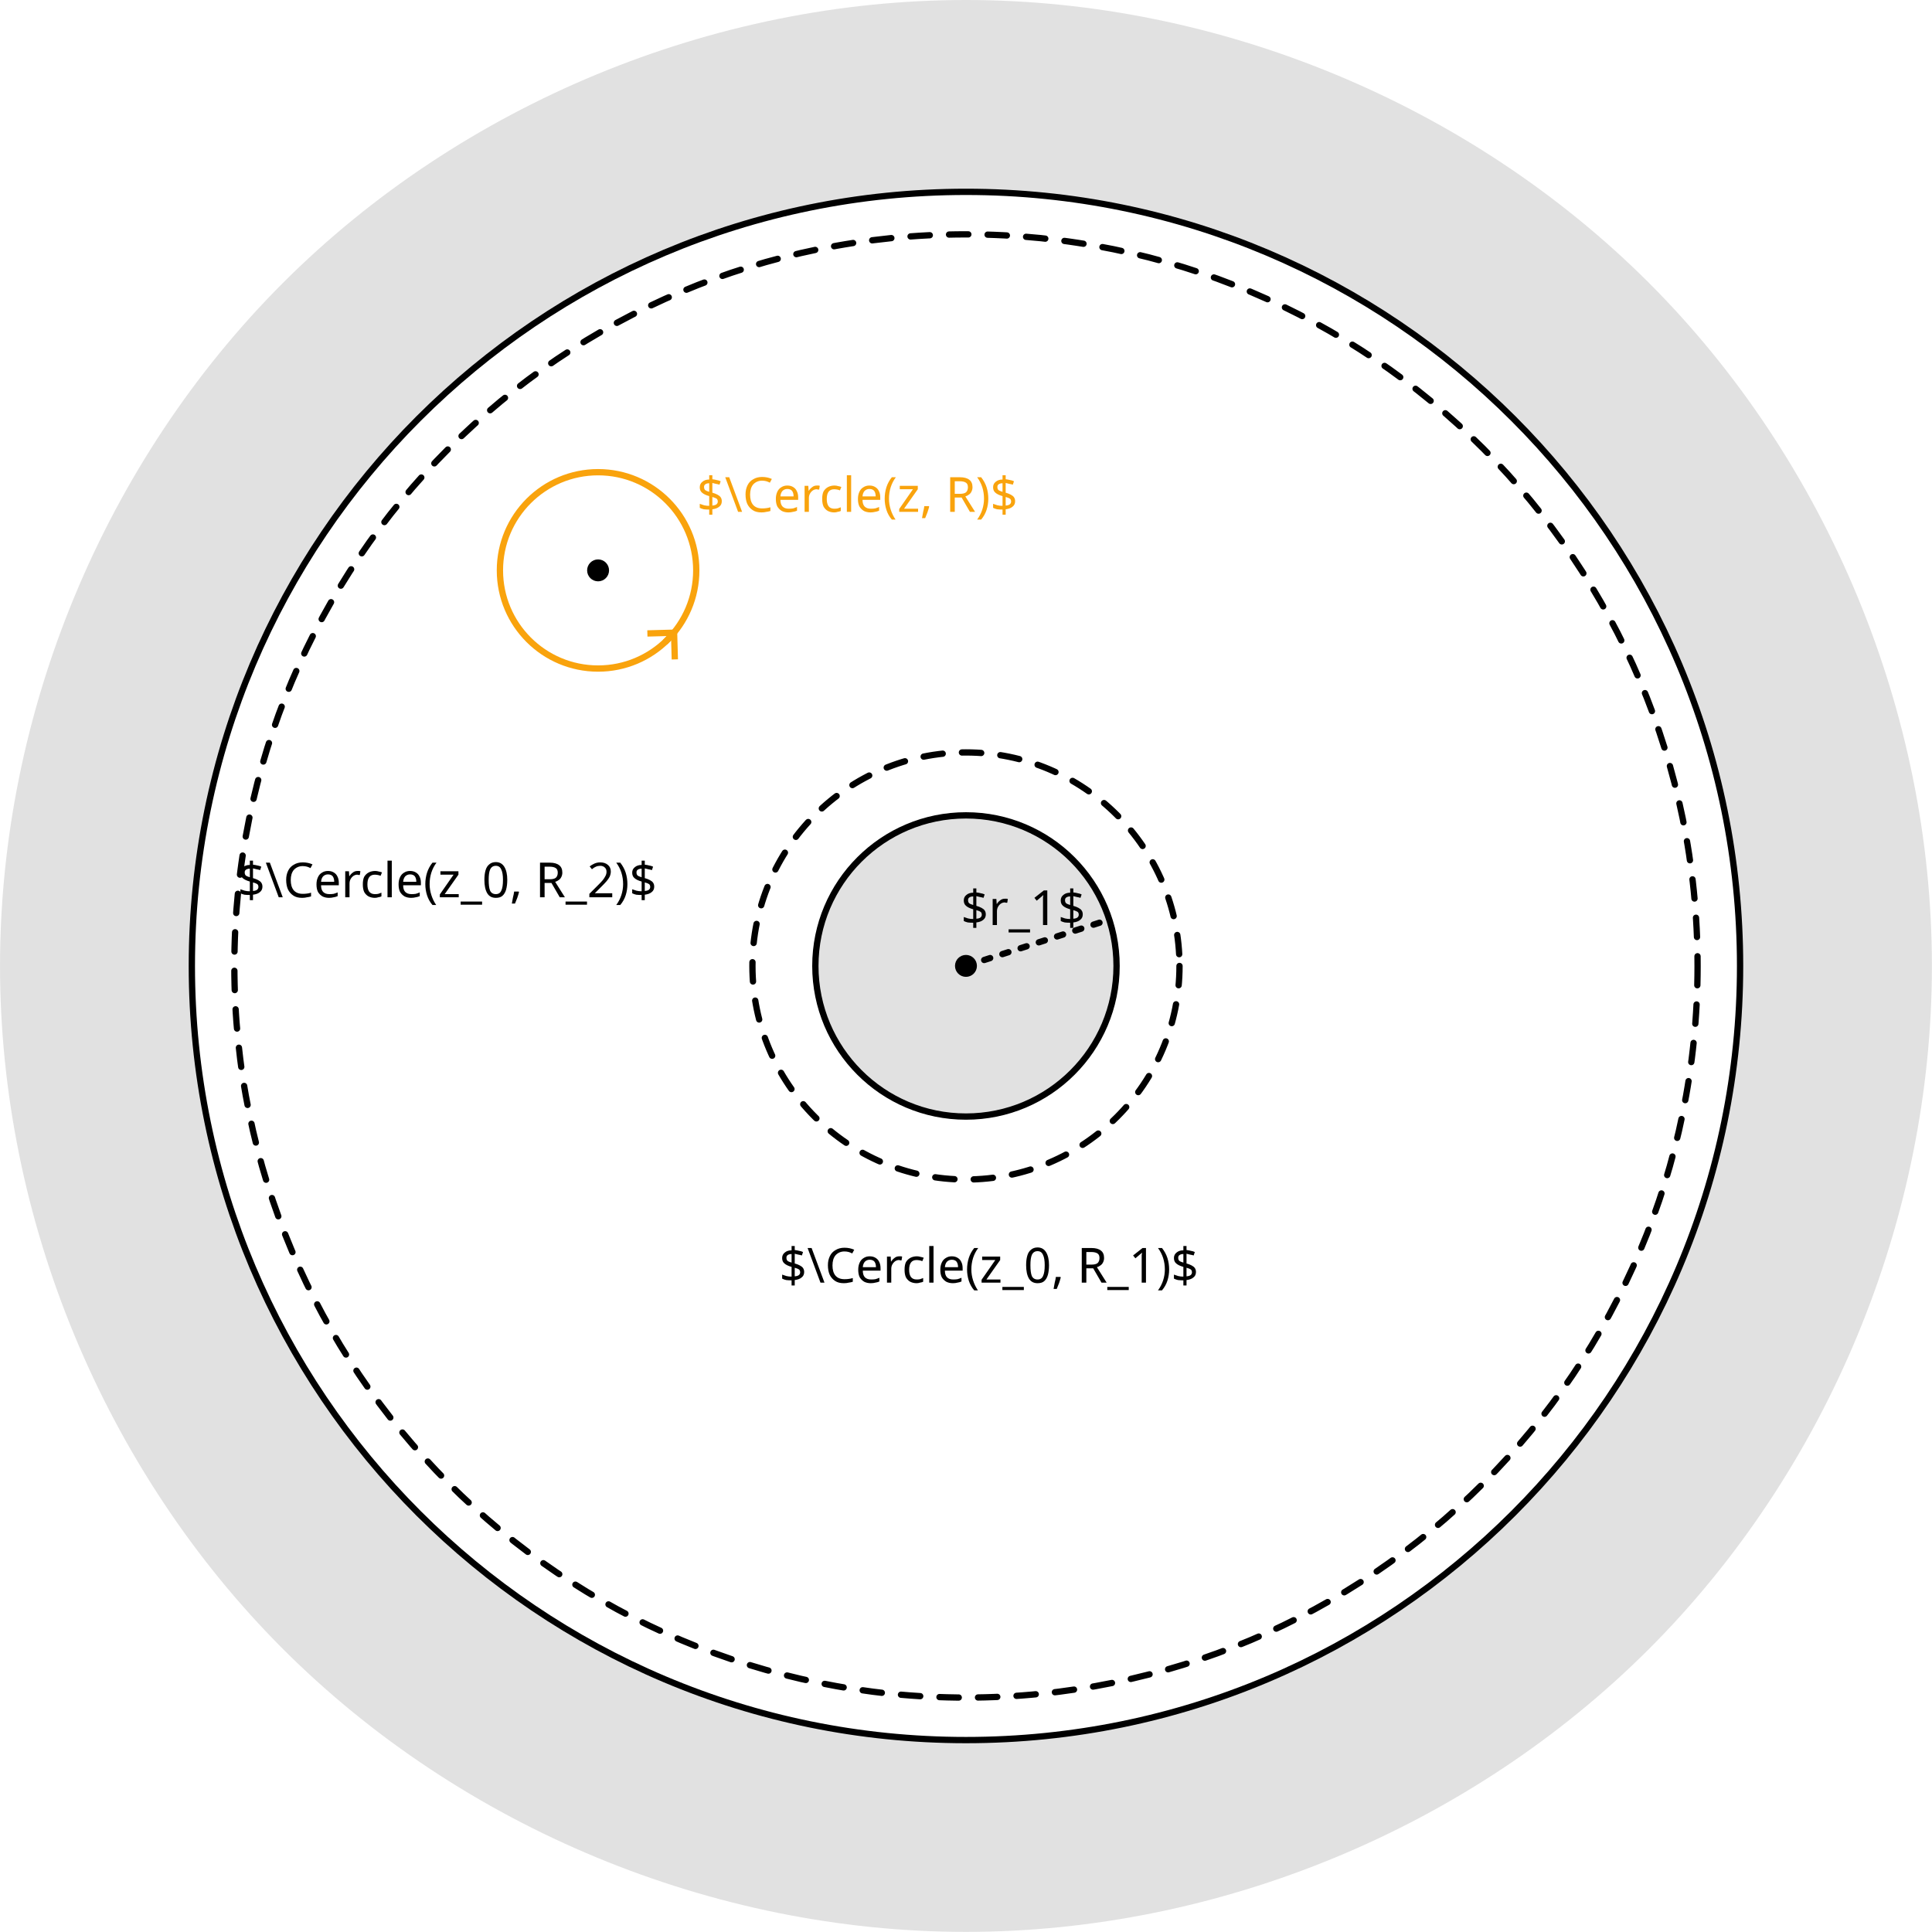
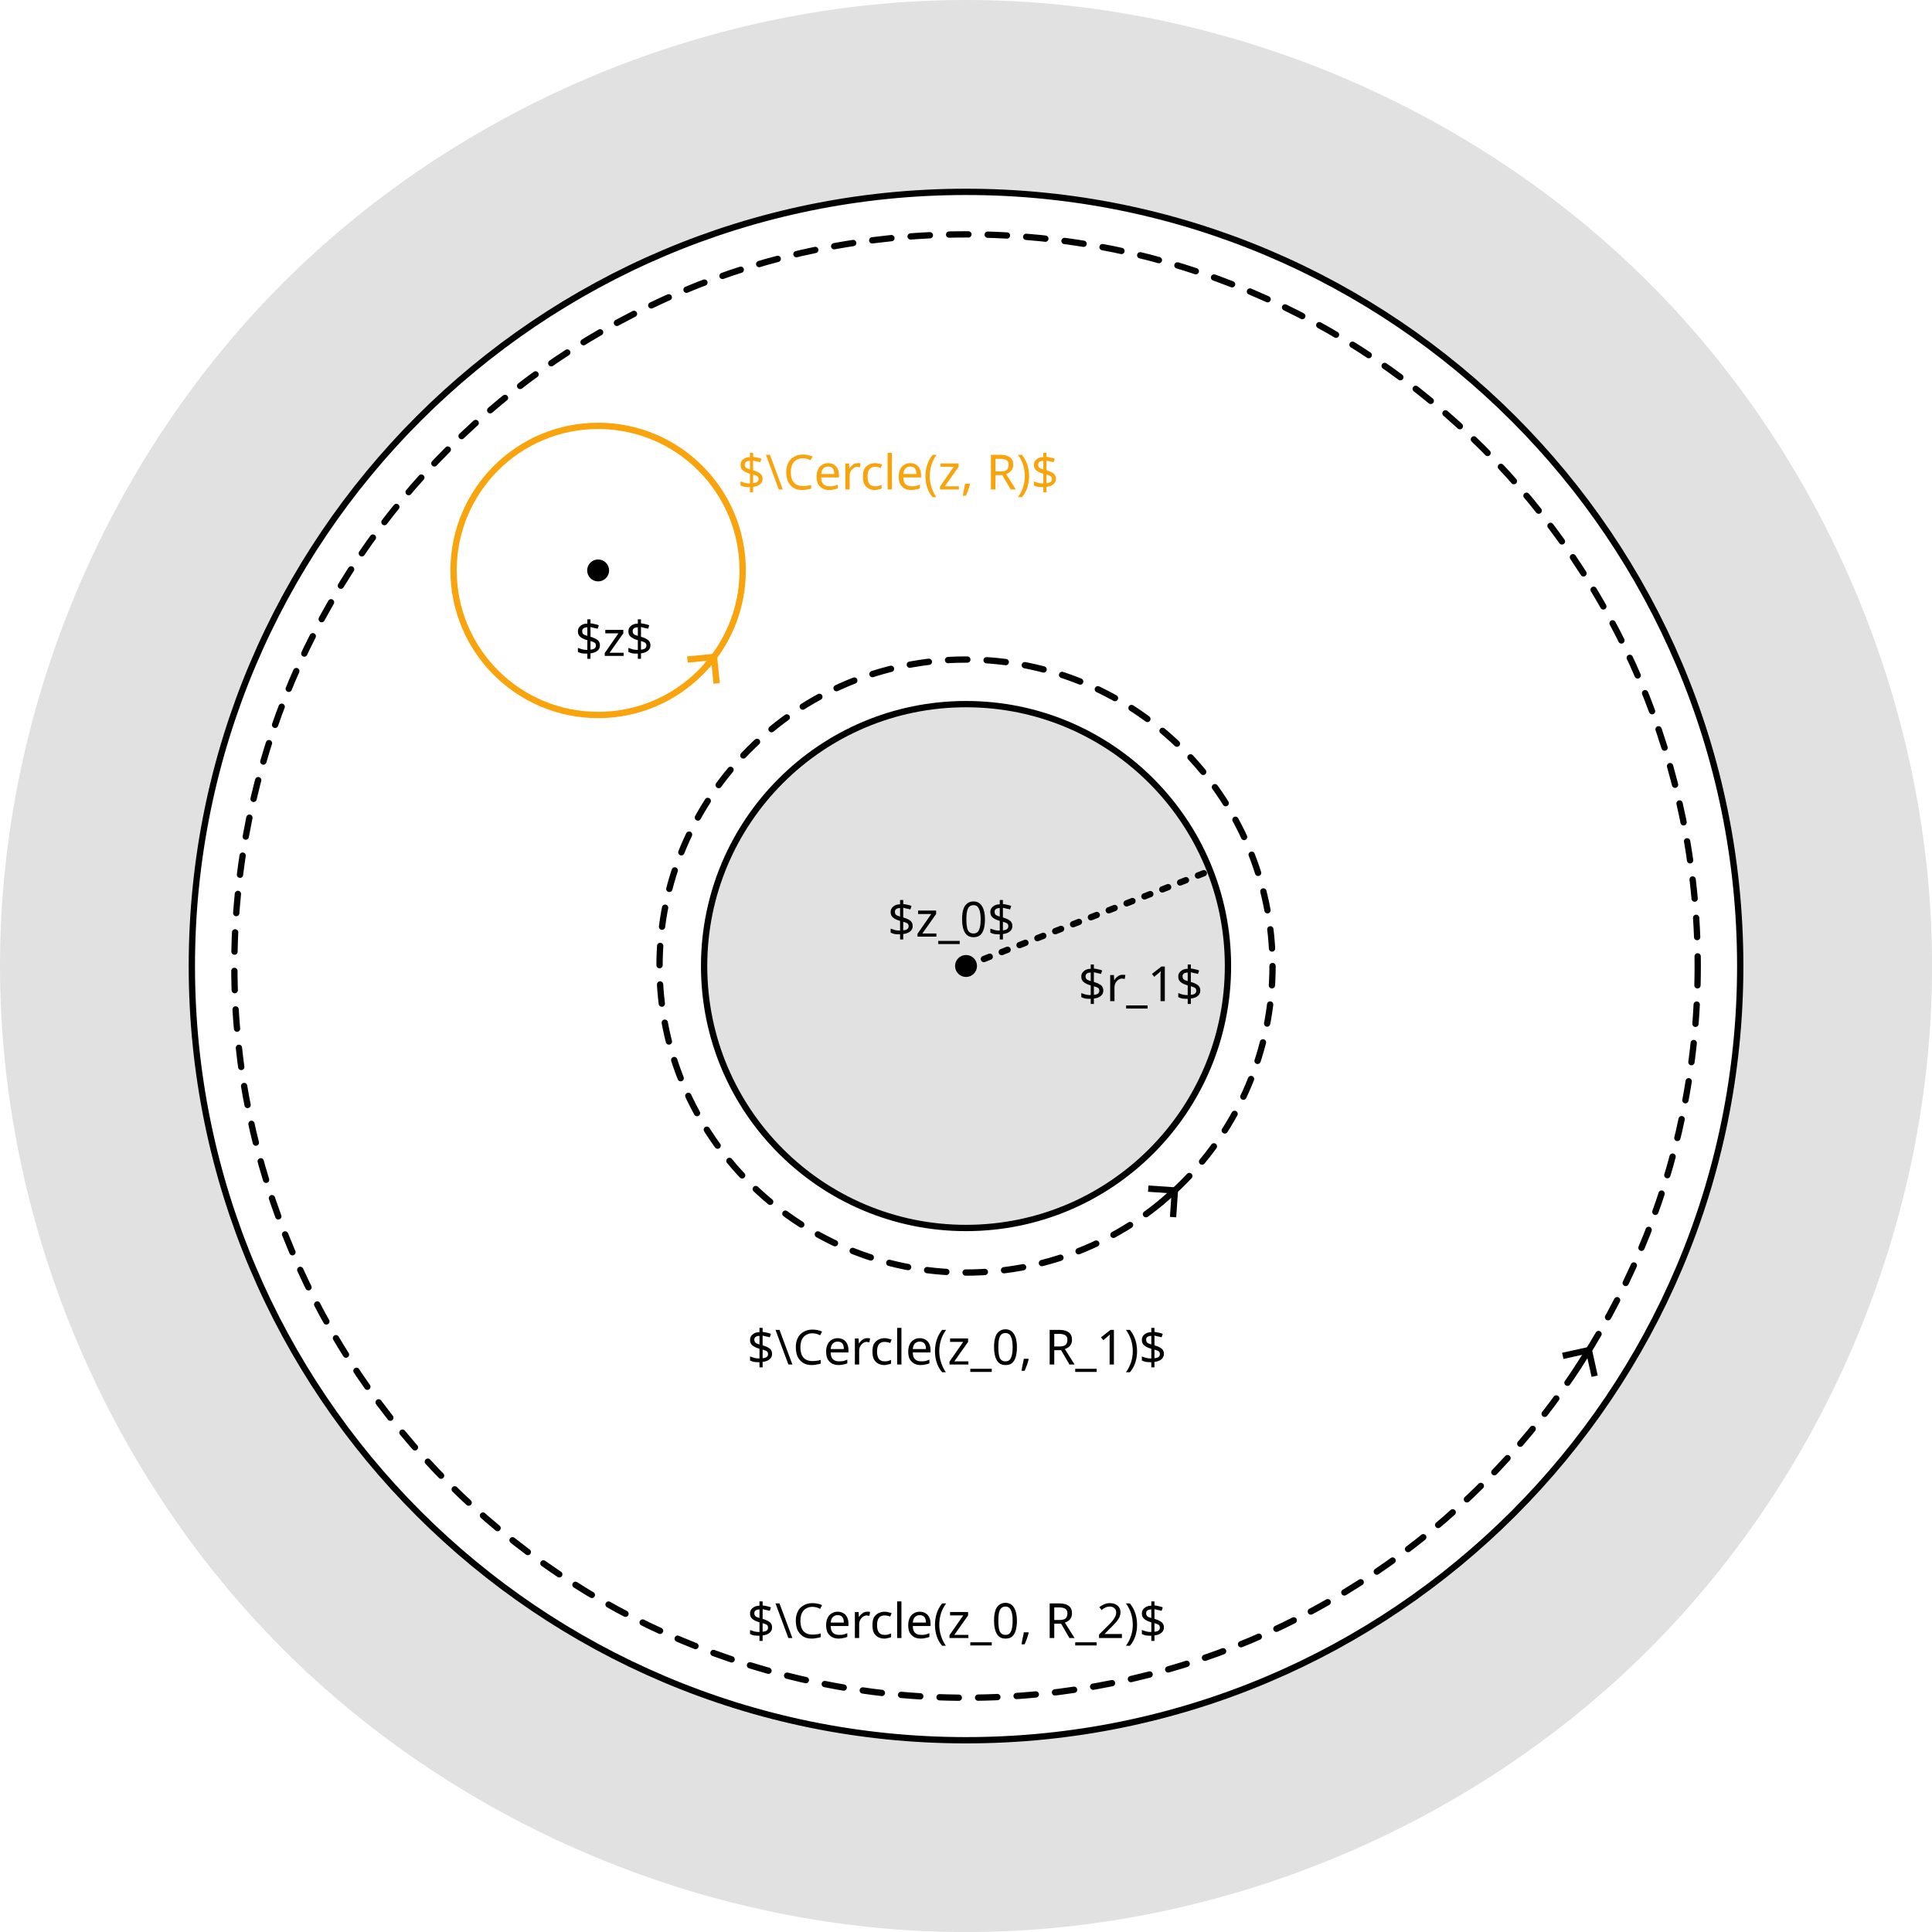
- <svg xmlns="http://www.w3.org/2000/svg" width="105.54mm" height="105.54mm" version="1.1" viewBox="0 0 105.54 105.54" xml:space="preserve">
+ <svg xmlns="http://www.w3.org/2000/svg" width="105.53mm" height="105.53mm" version="1.1" viewBox="0 0 105.53 105.53" xml:space="preserve">
  <defs>
    <marker id="ArrowWide" overflow="visible" markerHeight="1" markerWidth="1" orient="auto-start-reverse" preserveAspectRatio="xMidYMid" viewBox="0 0 1 1">
      <path transform="rotate(180 .125 0)" d="m3-3-3 3 3 3" fill="none" stroke="context-stroke" />
    </marker>
  </defs>
-   <circle cx="52.768" cy="52.768" r="8.227" fill-opacity=".12" stroke="#000" stroke-linecap="round" stroke-linejoin="round" stroke-width=".344" style="paint-order:markers stroke fill" />
-   <circle cx="52.768" cy="52.768" r="42.288" fill="none" stroke="#000" stroke-linecap="round" stroke-linejoin="round" stroke-width=".344" style="paint-order:markers stroke fill" />
-   <path d="m52.768 0c-13.814 2.73e-4 -27.544 5.687-37.312 15.455-9.768 9.768-15.455 23.498-15.455 37.312 2.73e-4 13.814 5.687 27.544 15.455 37.312s23.498 15.455 37.312 15.455c13.814-2.7e-4 27.544-5.687 37.312-15.455 9.768-9.768 15.455-23.498 15.455-37.312-2.8e-4 -13.814-5.687-27.544-15.455-37.312-9.768-9.768-23.498-15.455-37.312-15.455zm0 10.48a42.288 42.288 0 0 1 42.288 42.288 42.288 42.288 0 0 1-42.288 42.288 42.288 42.288 0 0 1-42.288-42.288 42.288 42.288 0 0 1 42.288-42.288z" fill-opacity=".12" style="paint-order:markers stroke fill" />
-   <circle cx="52.768" cy="52.768" r="39.966" fill="none" stroke="#000" stroke-dasharray="1.053, 1.053" stroke-linecap="round" stroke-linejoin="round" stroke-width=".344" style="paint-order:markers stroke fill" />
-   <circle cx="52.768" cy="52.768" r="11.665" fill="none" stroke="#000" stroke-dasharray="1.053, 1.053" stroke-linecap="round" stroke-linejoin="round" stroke-width=".344" style="paint-order:markers stroke fill" />
-   <circle cx="32.672" cy="31.158" r=".599" style="paint-order:markers stroke fill" />
-   <text x="38.072" y="27.962" fill="#f9a30d" font-family="'MonaspiceNe Nerd Font'" font-size="2.646px" stroke-width=".265" xml:space="preserve">
-     <tspan x="38.072" y="27.962" fill="#f9a30d" stroke-width=".265">$\Cercle(z, R)$</tspan>
+   <circle cx="52.767" cy="52.768" r="14.307" fill-opacity=".12" stroke="#000" stroke-linecap="round" stroke-linejoin="round" stroke-width=".344" style="paint-order:markers stroke fill" />
+   <circle cx="52.767" cy="52.768" r="42.288" fill="none" stroke="#000" stroke-linecap="round" stroke-linejoin="round" stroke-width=".344" style="paint-order:markers stroke fill" />
+   <path d="m52.767 0c-13.814 2.73e-4 -27.544 5.687-37.312 15.455-9.768 9.768-15.455 23.498-15.455 37.312 2.73e-4 13.814 5.687 27.544 15.455 37.312s23.498 15.455 37.312 15.455c13.814-2.7e-4 27.544-5.687 37.312-15.455 9.768-9.768 15.455-23.498 15.455-37.312-2.8e-4 -13.814-5.687-27.544-15.455-37.312-9.768-9.768-23.498-15.455-37.312-15.455zm0 10.48a42.288 42.288 0 0 1 42.288 42.288 42.288 42.288 0 0 1-42.288 42.288 42.288 42.288 0 0 1-42.288-42.288 42.288 42.288 0 0 1 42.288-42.288z" fill-opacity=".12" style="paint-order:markers stroke fill" />
+   <circle cx="52.767" cy="52.768" r="39.966" fill="none" stroke="#000" stroke-dasharray="1.053, 1.053" stroke-linecap="round" stroke-linejoin="round" stroke-width=".344" style="paint-order:markers stroke fill" />
+   <circle cx="52.767" cy="52.768" r="16.742" fill="none" stroke="#000" stroke-dasharray="1.053, 1.053" stroke-linecap="round" stroke-linejoin="round" stroke-width=".344" style="paint-order:markers stroke fill" />
+   <circle cx="32.671" cy="31.158" r=".599" style="paint-order:markers stroke fill" />
+   <text x="40.292" y="26.734" fill="#f9a30d" font-family="'MonaspiceNe Nerd Font'" font-size="2.646px" stroke-width=".265" xml:space="preserve">
+     <tspan x="40.292" y="26.734" fill="#f9a30d" stroke-width=".265">$\Cercle(z, R)$</tspan>
  </text>
-   <circle cx="32.672" cy="31.158" r="5.363" fill="none" stroke="#f9a30d" stroke-linecap="round" stroke-linejoin="round" stroke-width=".344" style="paint-order:markers stroke fill" />
-   <path d="m36.366 35.046 0.398-0.421" fill="none" marker-end="url(#ArrowWide)" stroke="#f9a30d" stroke-linecap="round" stroke-linejoin="round" stroke-width=".344" style="paint-order:markers stroke fill" />
-   <text x="12.978" y="49.015" fill="#000000" font-family="'MonaspiceNe Nerd Font'" font-size="2.646px" stroke-width=".265" xml:space="preserve">
-     <tspan x="12.978" y="49.015" stroke-width=".265">$\Cercle(z_0, R_2)$</tspan>
+   <circle cx="32.671" cy="31.158" r="7.896" fill="none" stroke="#f9a30d" stroke-linecap="round" stroke-linejoin="round" stroke-width=".344" style="paint-order:markers stroke fill" />
+   <path d="m38.59 36.384 0.357-0.435" fill="none" marker-end="url(#ArrowWide)" stroke="#f9a30d" stroke-linecap="round" stroke-linejoin="round" stroke-width=".344" style="paint-order:markers stroke fill" />
+   <text x="40.813" y="89.473" fill="#000000" font-family="'MonaspiceNe Nerd Font'" font-size="2.646px" stroke-width=".265" xml:space="preserve">
+     <tspan x="40.813" y="89.473" stroke-width=".265">$\Cercle(z_0, R_2)$</tspan>
  </text>
-   <text x="42.57" y="70.067" fill="#000000" font-family="'MonaspiceNe Nerd Font'" font-size="2.646px" stroke-width=".265" xml:space="preserve">
-     <tspan x="42.57" y="70.067" stroke-width=".265">$\Cercle(z_0, R_1)$</tspan>
+   <text x="40.813" y="74.532" fill="#000000" font-family="'MonaspiceNe Nerd Font'" font-size="2.646px" stroke-width=".265" xml:space="preserve">
+     <tspan x="40.813" y="74.532" stroke-width=".265">$\Cercle(z_0, R_1)$</tspan>
  </text>
-   <circle cx="52.768" cy="52.764" r=".599" style="paint-order:markers stroke fill" />
-   <path d="m52.768 52.764 7.827-2.53" fill="none" stroke="#000" stroke-dasharray="0.344, 0.702" stroke-linecap="round" stroke-linejoin="round" stroke-width=".344" style="paint-order:markers stroke fill" />
-   <text x="52.494" y="50.532" fill="#000000" font-family="'MonaspiceNe Nerd Font'" font-size="2.646px" stroke-width=".265" xml:space="preserve">
-     <tspan x="52.494" y="50.532" stroke-width=".265">$r_1$</tspan>
+   <circle cx="52.767" cy="52.764" r=".599" style="paint-order:markers stroke fill" />
+   <path d="m52.767 52.764 13.327-5.199" fill="none" stroke="#000" stroke-dasharray="0.344, 0.702" stroke-linecap="round" stroke-linejoin="round" stroke-width=".344" style="paint-order:markers stroke fill" />
+   <text x="58.908" y="54.683" fill="#000000" font-family="'MonaspiceNe Nerd Font'" font-size="2.646px" stroke-width=".265" xml:space="preserve">
+     <tspan x="58.908" y="54.683" stroke-width=".265">$r_1$</tspan>
+   </text>
+   <path d="m63.434 65.671 0.676-0.59" fill="none" marker-end="url(#ArrowWide)" stroke="#000" stroke-linejoin="round" stroke-width=".344" style="paint-order:markers stroke fill" />
+   <path d="m86.193 74.677 0.548-0.859" fill="none" marker-end="url(#ArrowWide)" stroke="#000" stroke-linejoin="round" stroke-width=".344" style="paint-order:markers stroke fill" />
+   <text x="48.494" y="51.162" fill="#000000" font-family="'MonaspiceNe Nerd Font'" font-size="2.646px" stroke-width=".265" xml:space="preserve">
+     <tspan x="48.494" y="51.162" stroke-width=".265">$z_0$</tspan>
+   </text>
+   <text x="31.41" y="35.83" fill="#000000" font-family="'MonaspiceNe Nerd Font'" font-size="2.646px" stroke-width=".265" xml:space="preserve">
+     <tspan x="31.41" y="35.83" stroke-width=".265">$z$</tspan>
  </text>
</svg>
